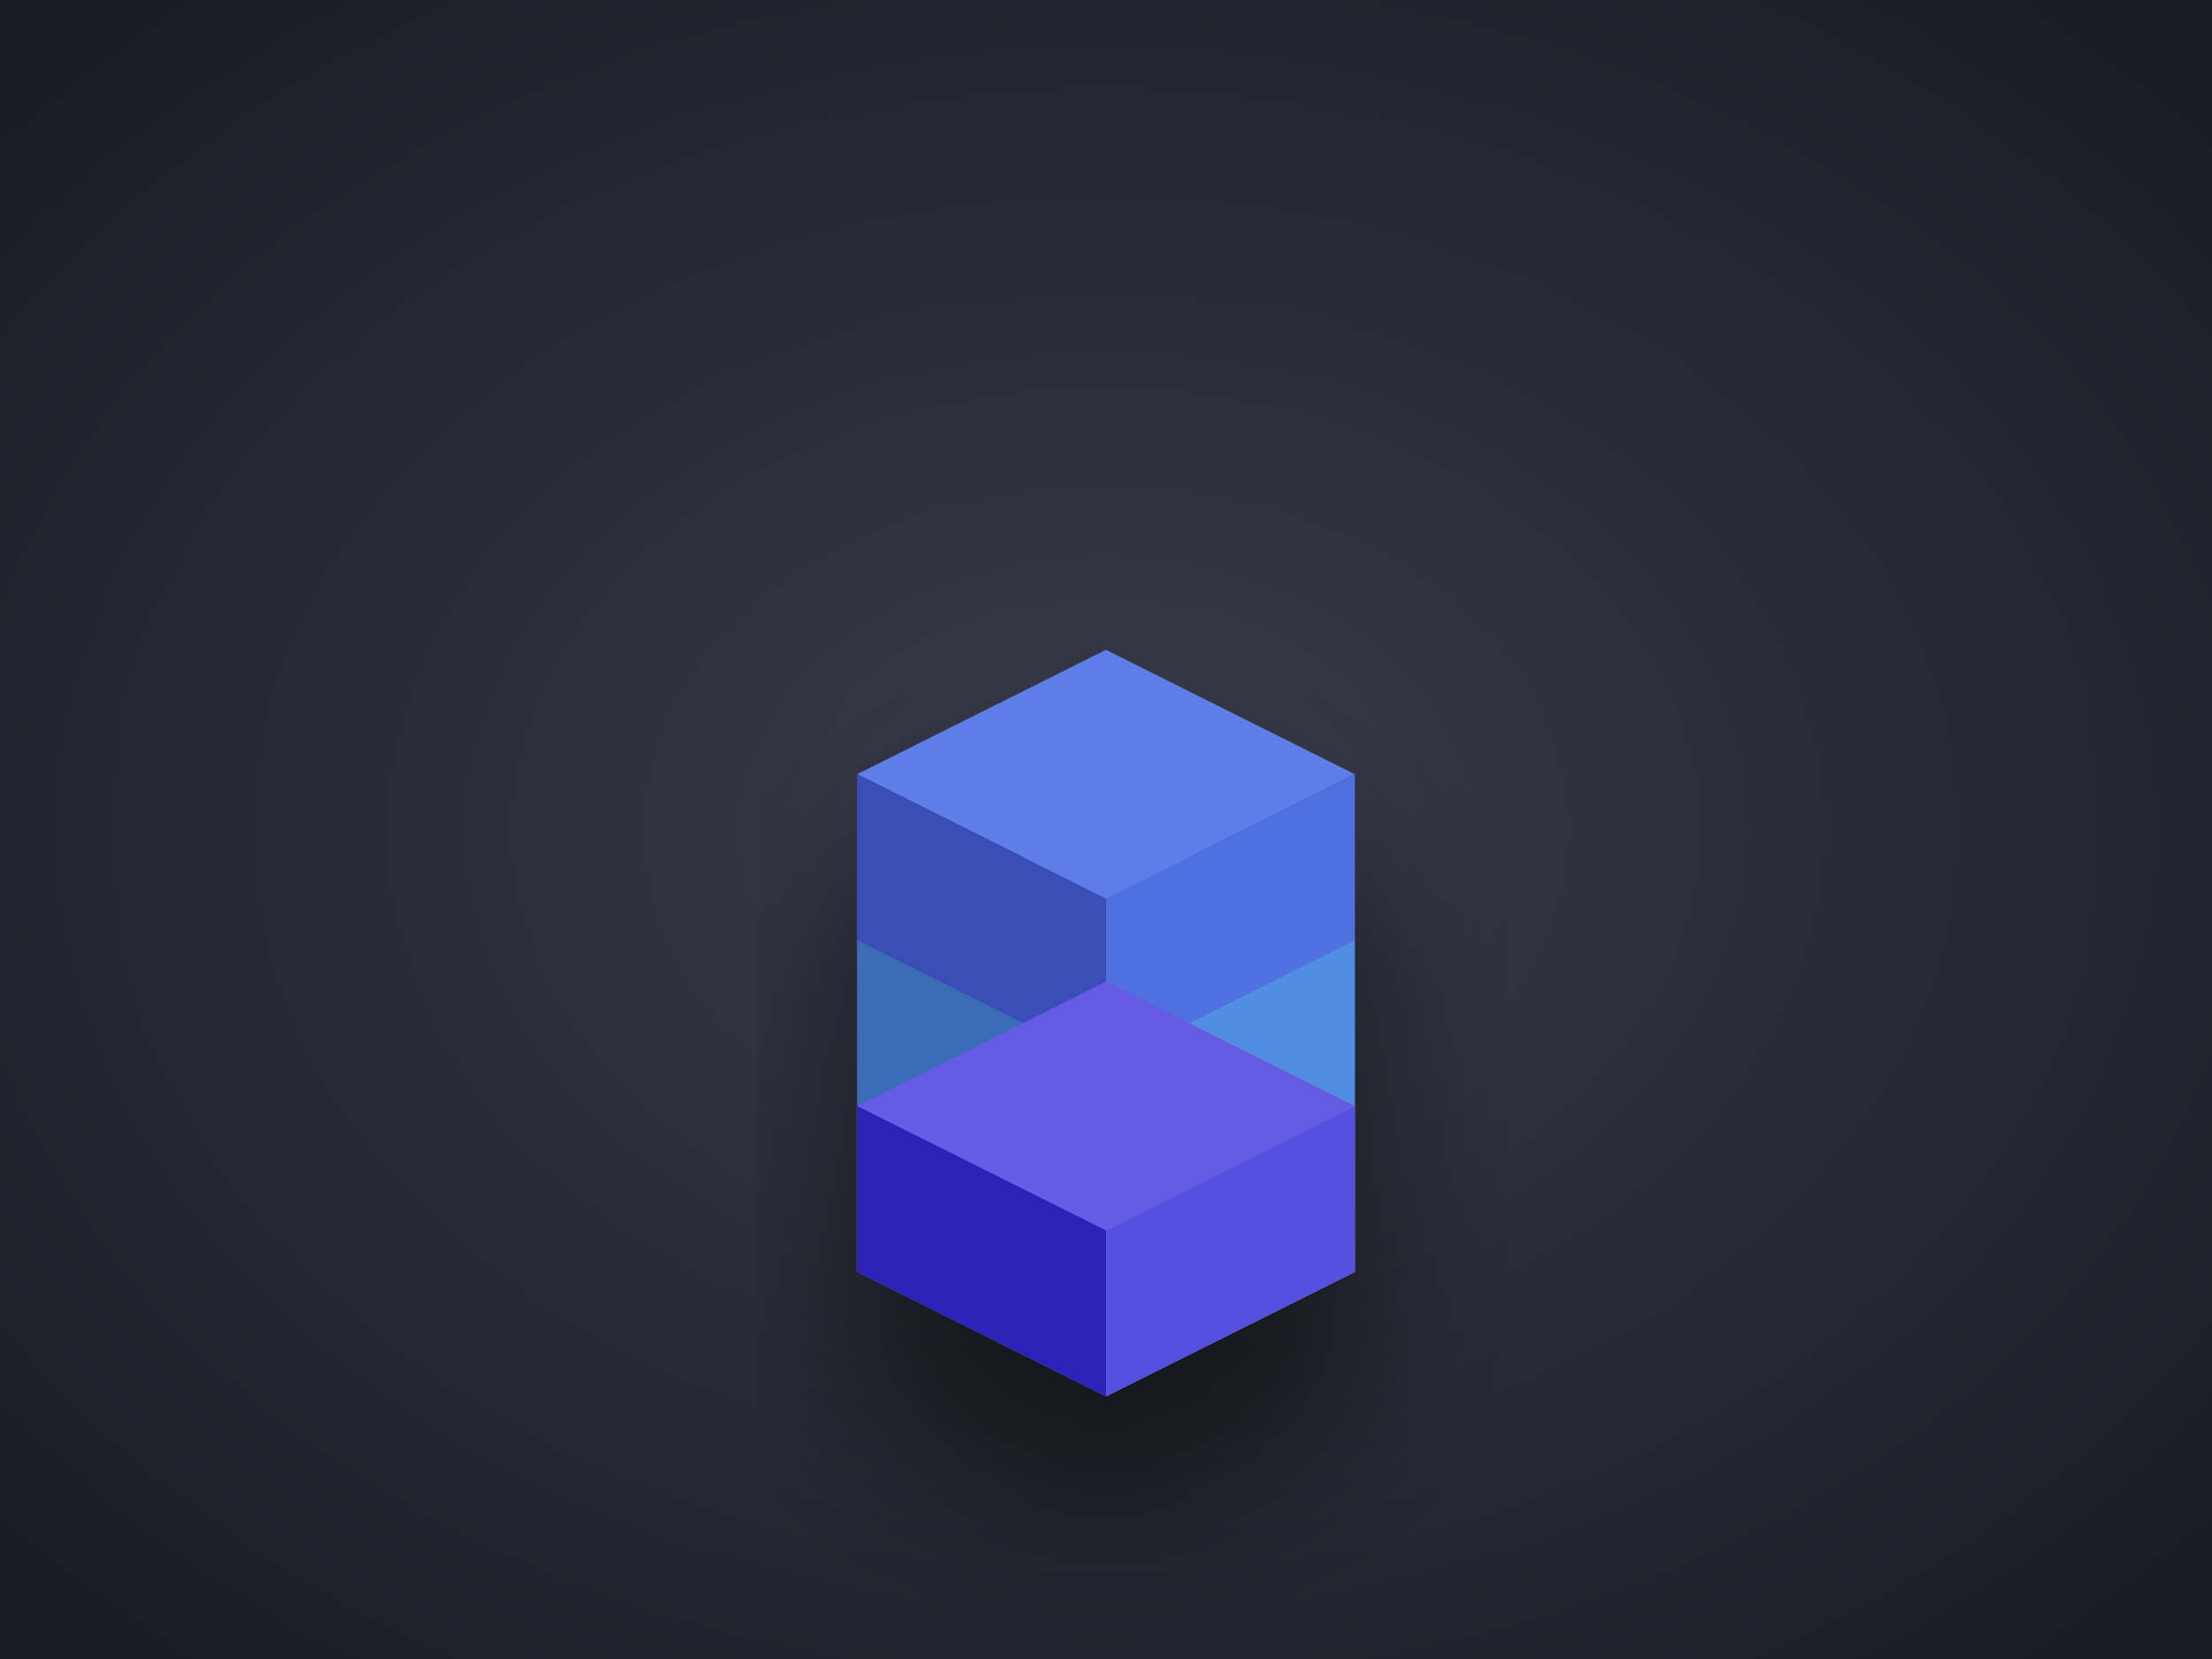
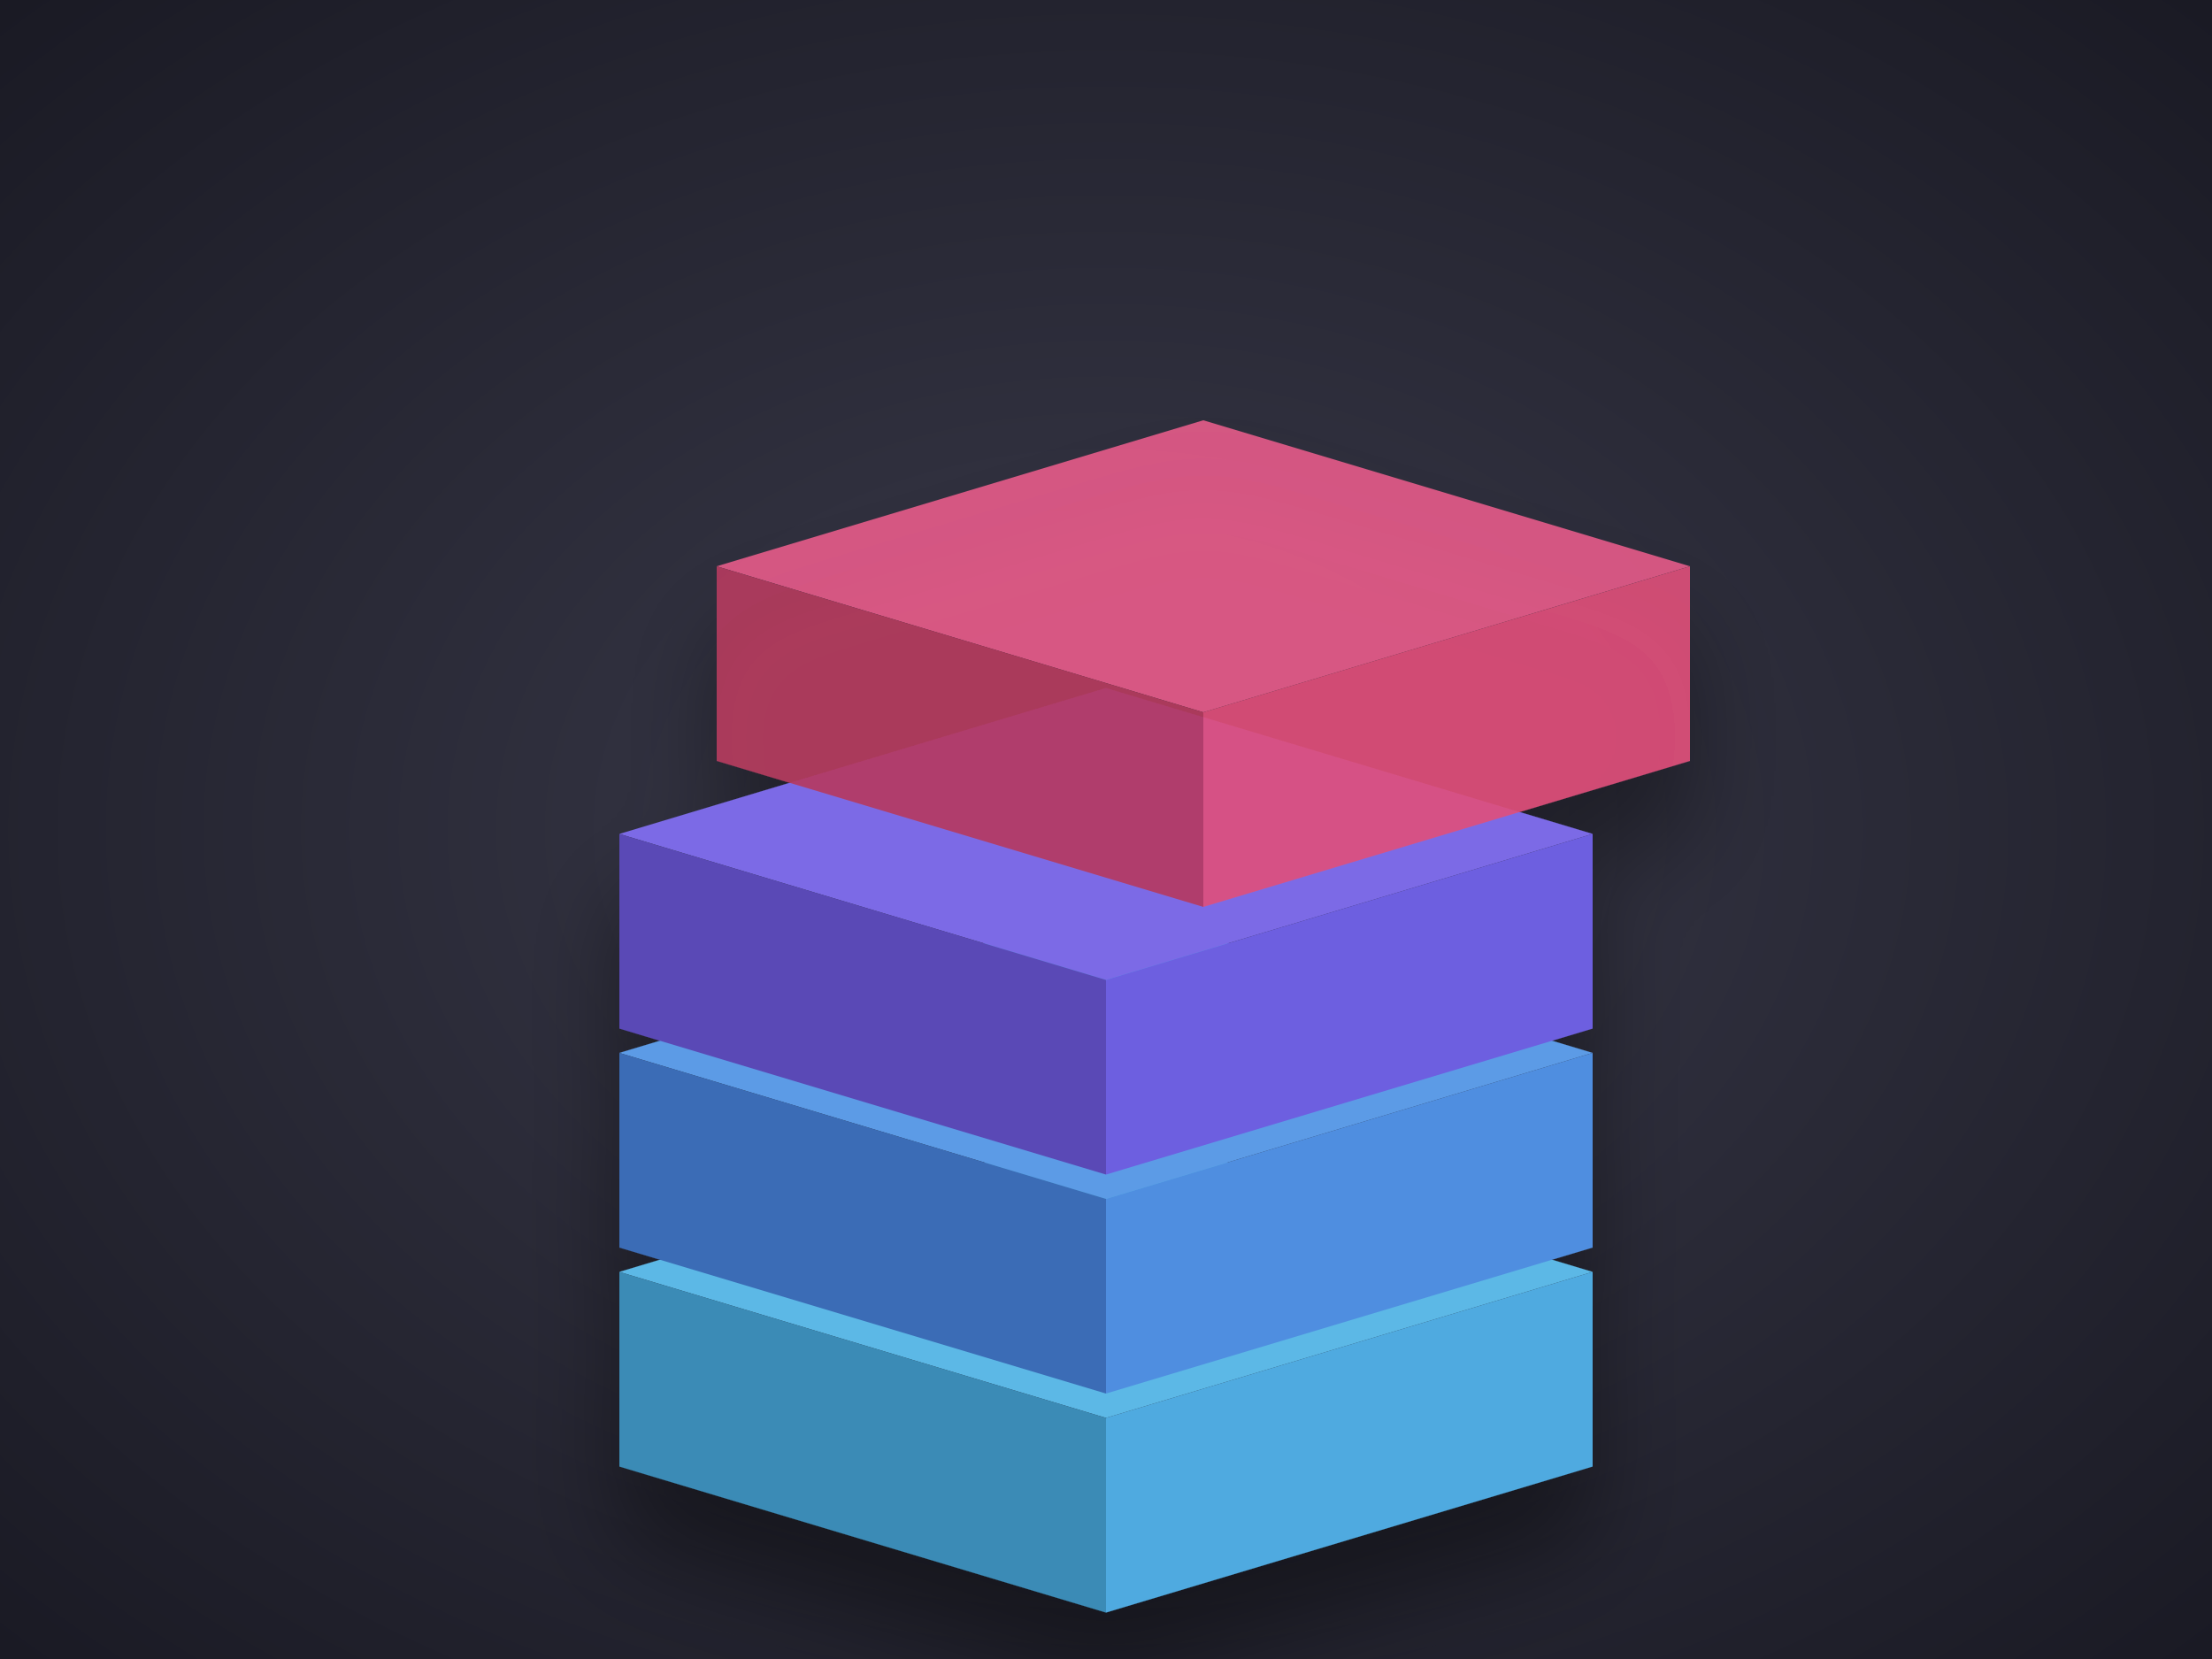
- <svg xmlns="http://www.w3.org/2000/svg" viewBox="0 0 400 300" width="100%" height="100%">
+ <svg xmlns="http://www.w3.org/2000/svg" viewBox="0 0 400 300">
  <defs>
-     <radialGradient id="bgGrad" cx="50%" cy="50%" r="70%" fx="50%" fy="50%">
+     <radialGradient id="bg" cx="50%" cy="50%" r="70%">
      <stop offset="0%" stop-color="#3a3a4a" />
      <stop offset="100%" stop-color="#1a1a24" />
    </radialGradient>
-     <filter id="dropShadow" x="-20%" y="-20%" width="150%" height="150%">
-       <feDropShadow dx="0" dy="15" stdDeviation="10" flood-color="#000000" flood-opacity="0.5" />
+     <filter id="shadow">
+       <feDropShadow dx="0" dy="6" stdDeviation="4" flood-color="#000" flood-opacity="0.4" />
    </filter>
  </defs>
-   <rect width="400" height="300" fill="url(#bgGrad)" />
-   <g transform="translate(200, 200) scale(1.5)" filter="url(#dropShadow)">
-     <g transform="translate(0, 0)">
-       <polygon points="0,-15 30,0 0,15 -30,0" fill="#5cb8e6" />
-       <polygon points="-30,0 0,15 0,35 -30,20" fill="#3a8bb6" />
-       <polygon points="0,15 30,0 30,20 0,35" fill="#4faae0" />
+   <rect width="400" height="300" fill="url(#bg)" />
+   <g transform="translate(200, 230) scale(2.2)" filter="url(#shadow)">
+     <polygon points="0,-12 40,0 0,12 -40,0" fill="#5cb8e6" />
+     <polygon points="-40,0 0,12 0,28 -40,16" fill="#3a8bb6" />
+     <polygon points="0,12 40,0 40,16 0,28" fill="#4faae0" />
+     <g transform="translate(0, -18)">
+       <polygon points="0,-12 40,0 0,12 -40,0" fill="#5c9be6" />
+       <polygon points="-40,0 0,12 0,28 -40,16" fill="#3a6cb6" />
+       <polygon points="0,12 40,0 40,16 0,28" fill="#4f8ee0" />
    </g>
-     <g transform="translate(0, -20)">
-       <polygon points="0,-15 30,0 0,15 -30,0" fill="#5c9be6" />
-       <polygon points="-30,0 0,15 0,35 -30,20" fill="#3a6cb6" />
-       <polygon points="0,15 30,0 30,20 0,35" fill="#4f8ee0" />
+     <g transform="translate(0, -36)">
+       <polygon points="0,-12 40,0 0,12 -40,0" fill="#7c6be6" />
+       <polygon points="-40,0 0,12 0,28 -40,16" fill="#5a4ab6" />
+       <polygon points="0,12 40,0 40,16 0,28" fill="#6d5ee0" />
    </g>
-     <g transform="translate(0, -40)">
-       <polygon points="0,-15 30,0 0,15 -30,0" fill="#5c7ee6" />
-       <polygon points="-30,0 0,15 0,35 -30,20" fill="#3a4eb6" />
-       <polygon points="0,15 30,0 30,20 0,35" fill="#4f71e0" />
-     </g>
-     <g>
-       <animateTransform attributeName="transform" type="translate" values="-40,-50; 40,-90; -40,-50" dur="2s" repeatCount="indefinite" />
-       <polygon points="0,-15 30,0 0,15 -30,0" fill="#655ce6" />
-       <polygon points="-30,0 0,15 0,35 -30,20" fill="#2d24b6" />
-       <polygon points="0,15 30,0 30,20 0,35" fill="#574fe0" />
+     <g transform="translate(8, -58)" opacity="0.9">
+       <polygon points="0,-12 40,0 0,12 -40,0" fill="#e65c8a" />
+       <polygon points="-40,0 0,12 0,28 -40,16" fill="#b63a5e" />
+       <polygon points="0,12 40,0 40,16 0,28" fill="#e04f7a" />
    </g>
  </g>
</svg>
